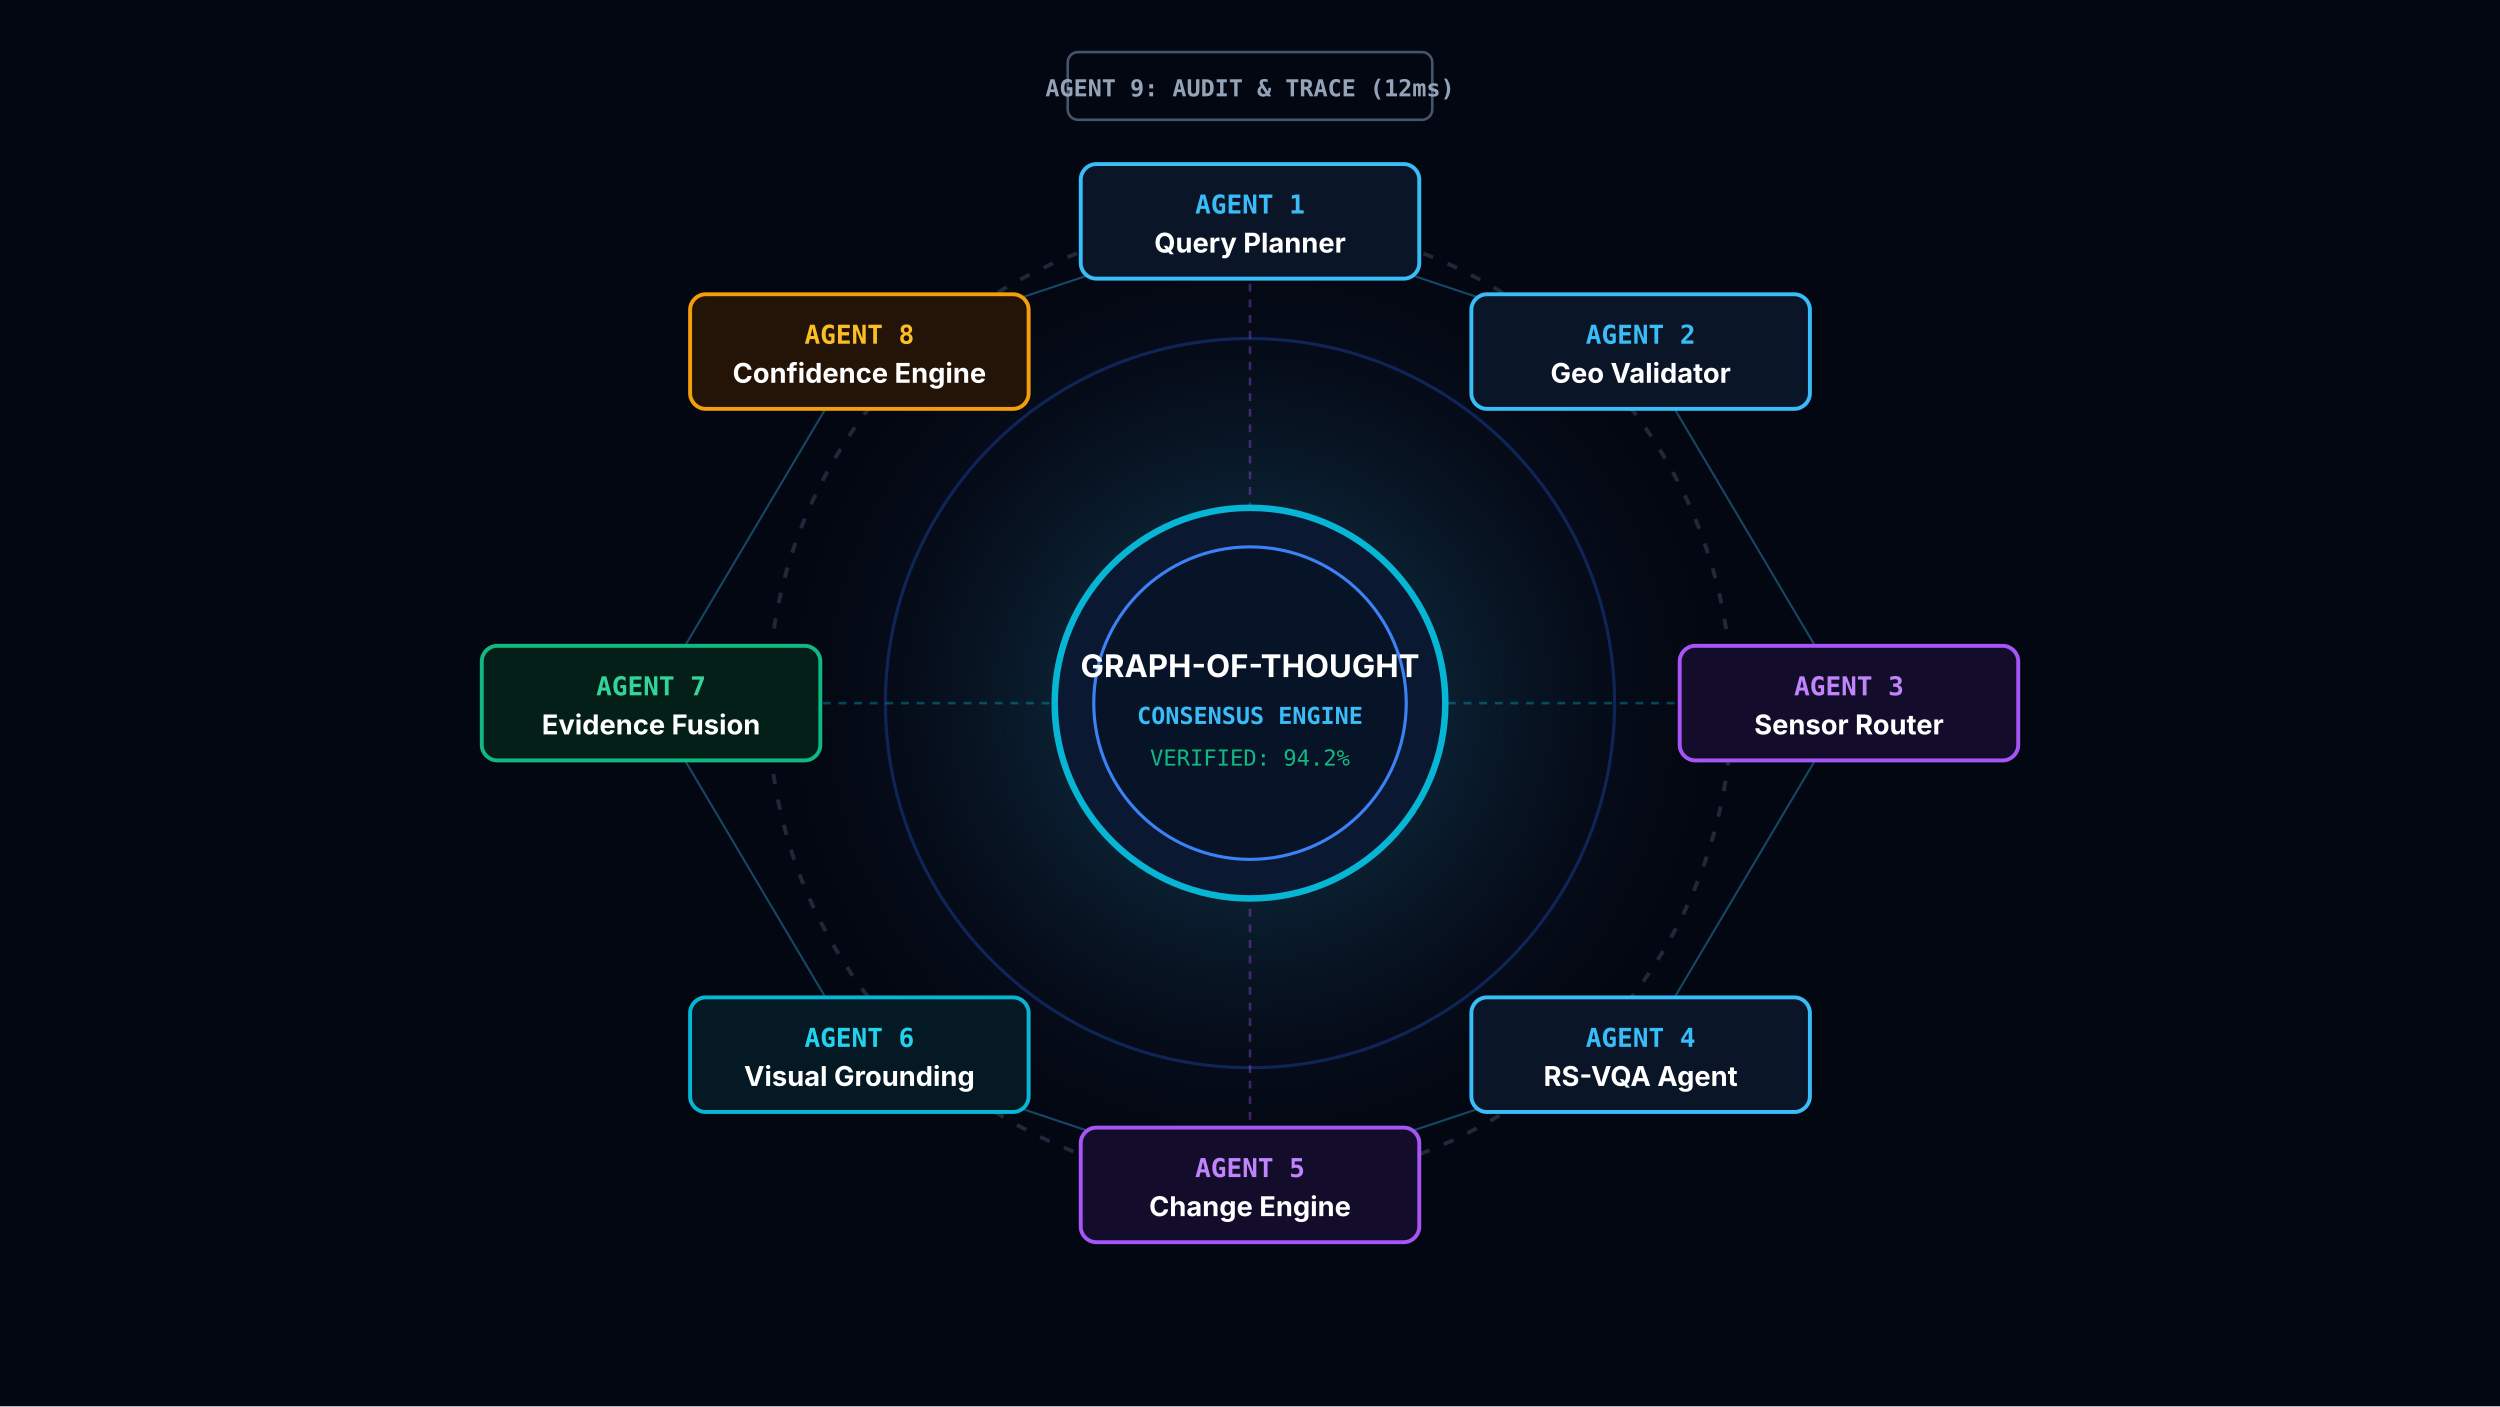
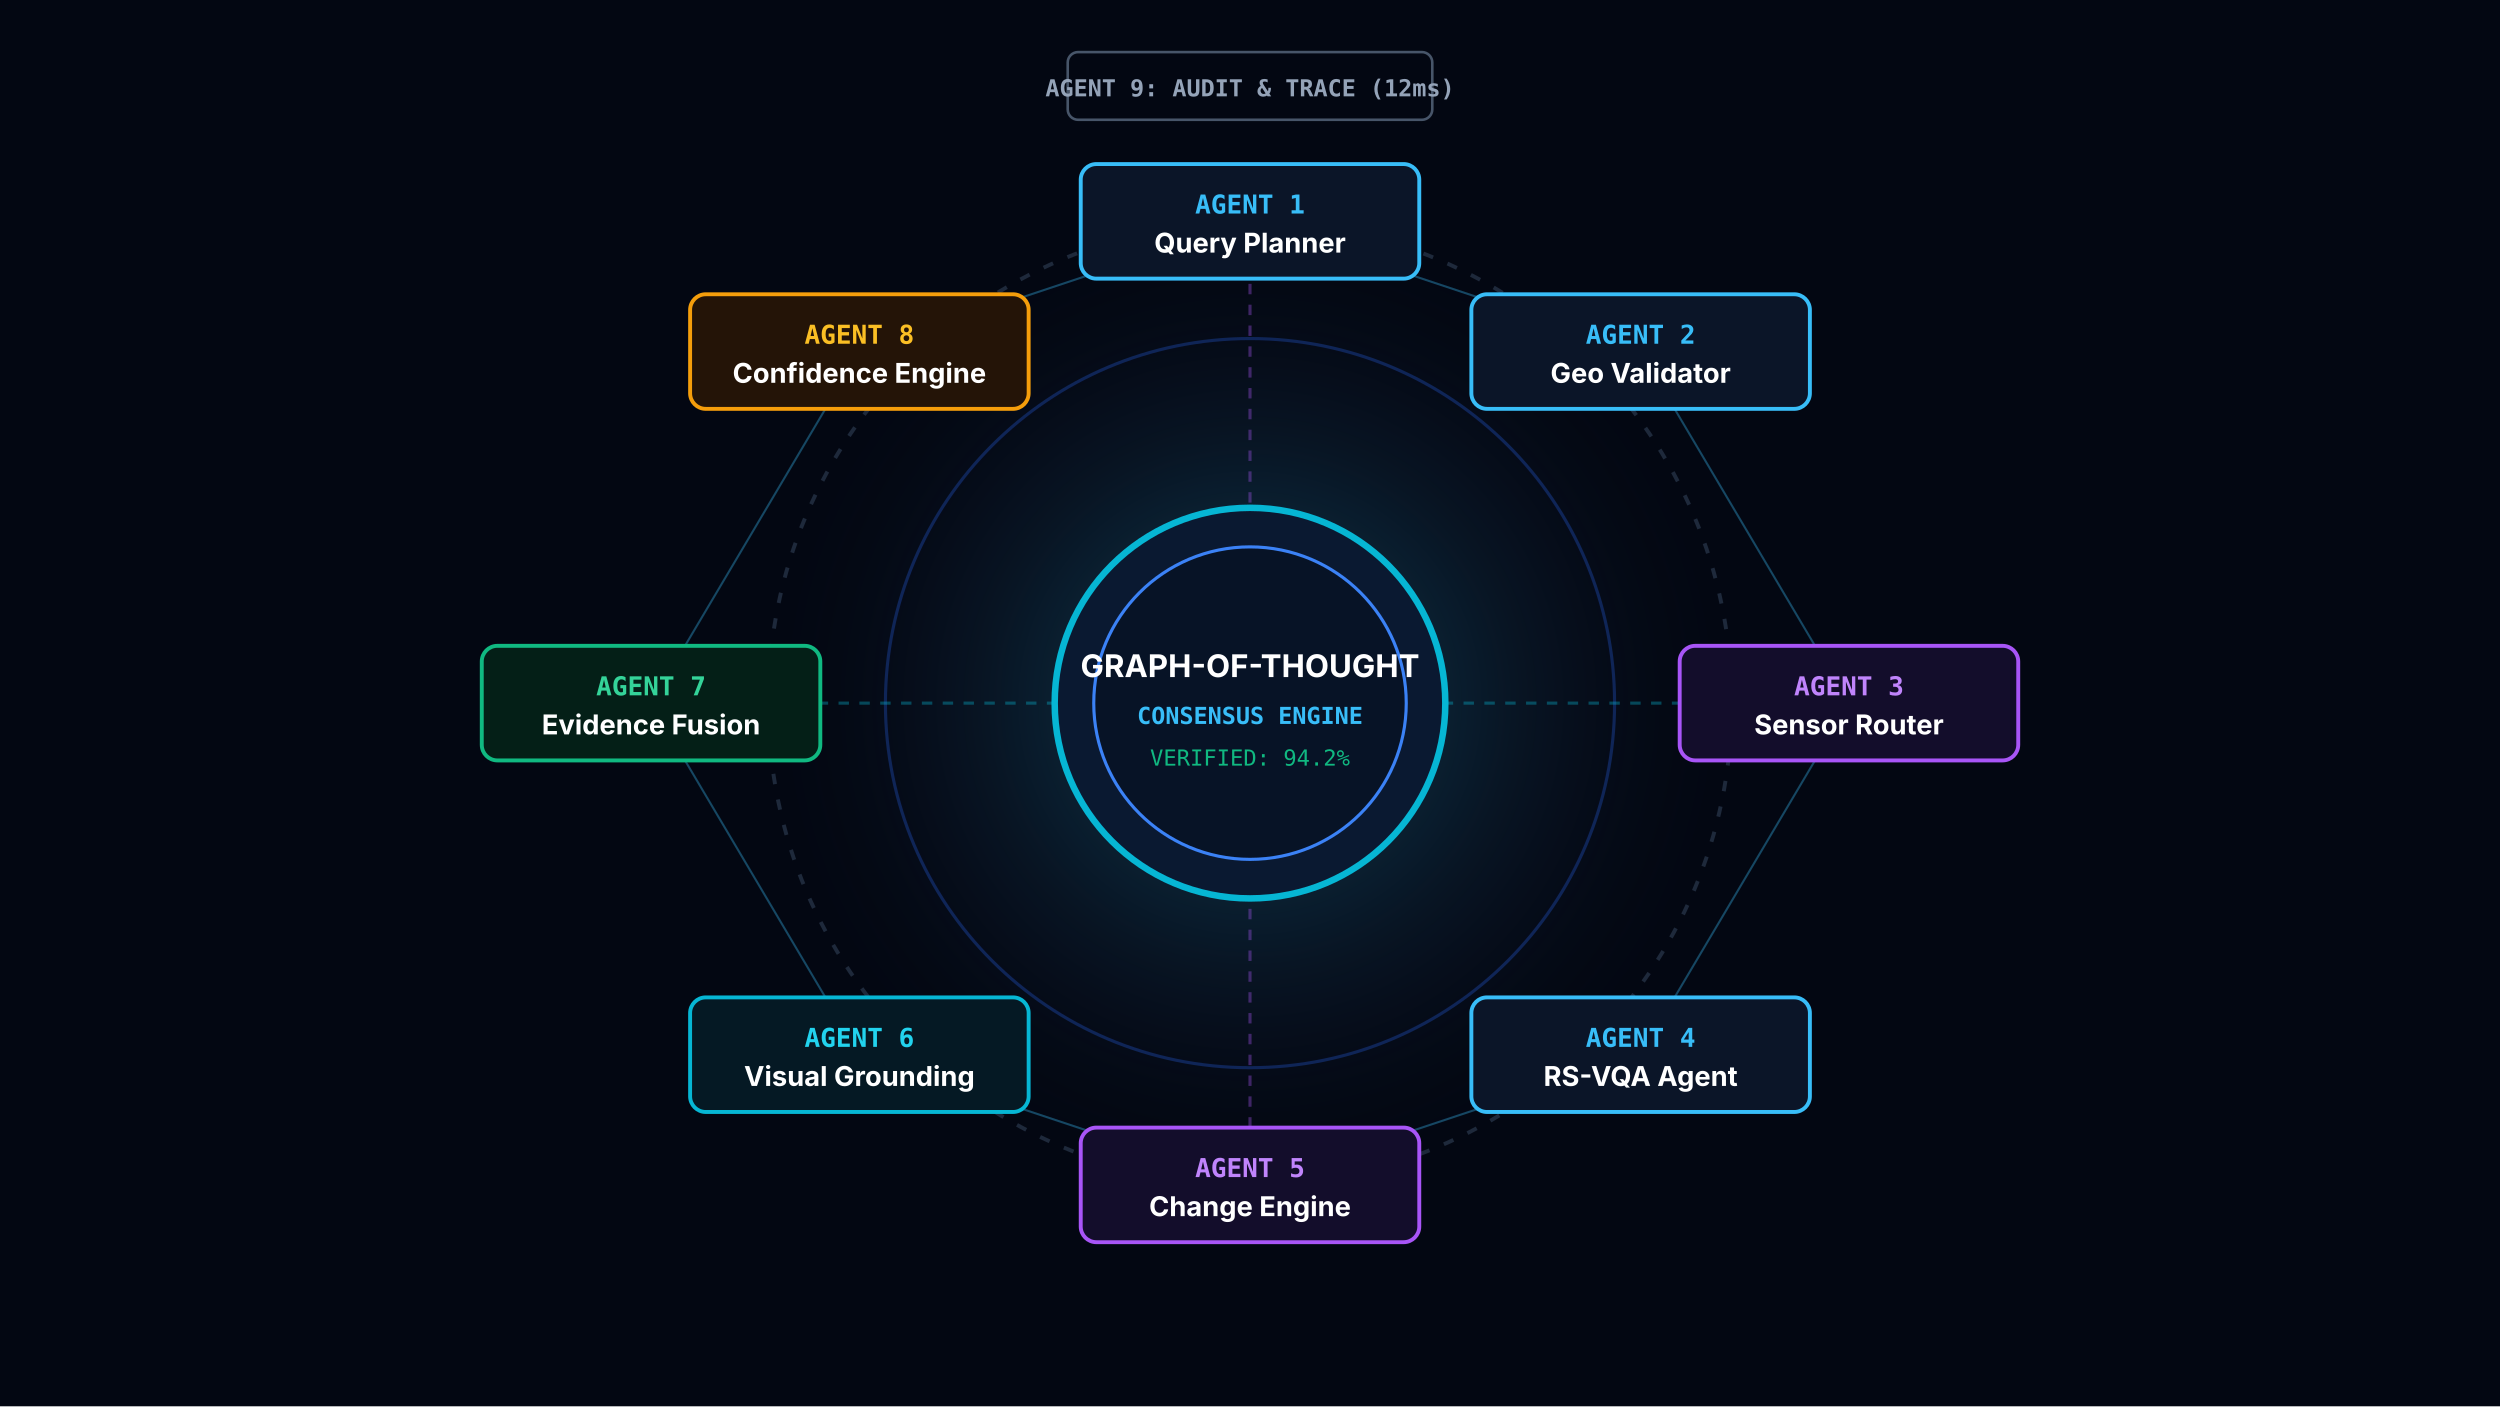
<svg xmlns="http://www.w3.org/2000/svg" viewBox="0 0 960 540" width="100%" height="100%">
  <defs>
    <radialGradient id="councilGlow" cx="50%" cy="50%" r="50%">
      <stop offset="0%" stop-color="#38BDF8" stop-opacity="0.35" />
      <stop offset="80%" stop-color="#0F172A" stop-opacity="0" />
    </radialGradient>
  </defs>
  <style>
    @keyframes ringRotate { from { transform: rotate(0deg); } to { transform: rotate(360deg); } }
-     @keyframes pulseCore { 0%, 100% { transform: scale(1); } 50% { transform: scale(1.08); } }
-     .rotator { transform-origin: 480px 270px; animation: ringRotate 60s linear infinite; }
-     .core-pulse { transform-origin: 480px 270px; animation: pulseCore 3s ease-in-out infinite; }
+     @keyframes pulseCore { 0%, 100% { transform: scale(1); } 50% { transform: scale(1.06); } }
+     @keyframes chatterFlow { to { stroke-dashoffset: -36; } }
+     .rotator { transform-origin: 480px 270px; transform-box: view-box; animation: ringRotate 60s linear infinite; will-change: transform; }
+     .core-pulse { transform-origin: 480px 270px; transform-box: view-box; animation: pulseCore 3s ease-in-out infinite; will-change: transform; }
+     .chatter-anim { stroke-dasharray: 4, 4; animation: chatterFlow 2s linear infinite; }
    .font-sans { font-family: 'Space Grotesk', -apple-system, sans-serif; }
    .font-mono { font-family: 'JetBrains Mono', monospace; }
  </style>
  <rect width="960" height="540" fill="#030712" />
  <circle cx="480" cy="270" r="230" fill="url(#councilGlow)" />
  <circle cx="480" cy="270" r="185" fill="none" stroke="#1E293B" stroke-width="1.5" stroke-dasharray="4,6" />
  <circle cx="480" cy="270" r="140" fill="none" stroke="#0F2557" stroke-width="1.2" />
  <g stroke="#38BDF8" stroke-width="0.8" opacity="0.35">
    <line x1="480" y1="85" x2="330" y2="135" />
    <line x1="330" y1="135" x2="250" y2="270" />
    <line x1="250" y1="270" x2="330" y2="405" />
    <line x1="330" y1="405" x2="480" y2="455" />
    <line x1="480" y1="455" x2="630" y2="405" />
    <line x1="630" y1="405" x2="710" y2="270" />
    <line x1="710" y1="270" x2="630" y2="135" />
    <line x1="630" y1="135" x2="480" y2="85" />
-     <line x1="480" y1="85" x2="480" y2="455" stroke="#A855F7" stroke-width="1" stroke-dasharray="3,3" />
-     <line x1="250" y1="270" x2="710" y2="270" stroke="#06B6D4" stroke-width="1" stroke-dasharray="3,3" />
+     <line x1="480" y1="85" x2="480" y2="455" stroke="#A855F7" stroke-width="1.2" class="chatter-anim" />
+     <line x1="250" y1="270" x2="710" y2="270" stroke="#06B6D4" stroke-width="1.2" class="chatter-anim" />
  </g>
  <g class="core-pulse">
    <circle cx="480" cy="270" r="75" fill="#0A1931" stroke="#06B6D4" stroke-width="2.5" />
    <circle cx="480" cy="270" r="60" fill="#071326" stroke="#3B82F6" stroke-width="1.2" />
    <text x="480" y="260" text-anchor="middle" fill="#FFFFFF" font-size="12" font-weight="bold" class="font-sans">
      GRAPH-OF-THOUGHT
    </text>
    <text x="480" y="278" text-anchor="middle" fill="#38BDF8" font-size="9" font-weight="bold" class="font-mono">
      CONSENSUS ENGINE
    </text>
    <text x="480" y="294" text-anchor="middle" fill="#10B981" font-size="8.5" class="font-mono">
      VERIFIED: 94.2%
    </text>
  </g>
  <g transform="translate(480, 85)">
    <rect x="-65" y="-22" width="130" height="44" rx="6" fill="#0B1528" stroke="#38BDF8" stroke-width="1.5" />
    <text x="0" y="-3" text-anchor="middle" fill="#38BDF8" font-size="10" font-weight="bold" class="font-mono">AGENT 1</text>
    <text x="0" y="12" text-anchor="middle" fill="#FFFFFF" font-size="10.5" font-weight="bold" class="font-sans">Query Planner</text>
  </g>
  <g transform="translate(630, 135)">
    <rect x="-65" y="-22" width="130" height="44" rx="6" fill="#0B1528" stroke="#38BDF8" stroke-width="1.5" />
    <text x="0" y="-3" text-anchor="middle" fill="#38BDF8" font-size="10" font-weight="bold" class="font-mono">AGENT 2</text>
    <text x="0" y="12" text-anchor="middle" fill="#FFFFFF" font-size="10.5" font-weight="bold" class="font-sans">Geo Validator</text>
  </g>
  <g transform="translate(710, 270)">
    <rect x="-65" y="-22" width="130" height="44" rx="6" fill="#130D2B" stroke="#A855F7" stroke-width="1.5" />
    <text x="0" y="-3" text-anchor="middle" fill="#C084FC" font-size="10" font-weight="bold" class="font-mono">AGENT 3</text>
    <text x="0" y="12" text-anchor="middle" fill="#FFFFFF" font-size="10.5" font-weight="bold" class="font-sans">Sensor Router</text>
  </g>
  <g transform="translate(630, 405)">
    <rect x="-65" y="-22" width="130" height="44" rx="6" fill="#0B1528" stroke="#38BDF8" stroke-width="1.5" />
    <text x="0" y="-3" text-anchor="middle" fill="#38BDF8" font-size="10" font-weight="bold" class="font-mono">AGENT 4</text>
    <text x="0" y="12" text-anchor="middle" fill="#FFFFFF" font-size="10.5" font-weight="bold" class="font-sans">RS-VQA Agent</text>
  </g>
  <g transform="translate(480, 455)">
    <rect x="-65" y="-22" width="130" height="44" rx="6" fill="#130D2B" stroke="#A855F7" stroke-width="1.5" />
    <text x="0" y="-3" text-anchor="middle" fill="#C084FC" font-size="10" font-weight="bold" class="font-mono">AGENT 5</text>
    <text x="0" y="12" text-anchor="middle" fill="#FFFFFF" font-size="10.5" font-weight="bold" class="font-sans">Change Engine</text>
  </g>
  <g transform="translate(330, 405)">
    <rect x="-65" y="-22" width="130" height="44" rx="6" fill="#051924" stroke="#06B6D4" stroke-width="1.5" />
    <text x="0" y="-3" text-anchor="middle" fill="#22D3EE" font-size="10" font-weight="bold" class="font-mono">AGENT 6</text>
    <text x="0" y="12" text-anchor="middle" fill="#FFFFFF" font-size="10.5" font-weight="bold" class="font-sans">Visual Grounding</text>
  </g>
  <g transform="translate(250, 270)">
    <rect x="-65" y="-22" width="130" height="44" rx="6" fill="#041F17" stroke="#10B981" stroke-width="1.5" />
    <text x="0" y="-3" text-anchor="middle" fill="#34D399" font-size="10" font-weight="bold" class="font-mono">AGENT 7</text>
    <text x="0" y="12" text-anchor="middle" fill="#FFFFFF" font-size="10.5" font-weight="bold" class="font-sans">Evidence Fusion</text>
  </g>
  <g transform="translate(330, 135)">
    <rect x="-65" y="-22" width="130" height="44" rx="6" fill="#241407" stroke="#F59E0B" stroke-width="1.5" />
    <text x="0" y="-3" text-anchor="middle" fill="#FBBF24" font-size="10" font-weight="bold" class="font-mono">AGENT 8</text>
    <text x="0" y="12" text-anchor="middle" fill="#FFFFFF" font-size="10.5" font-weight="bold" class="font-sans">Confidence Engine</text>
  </g>
  <g transform="translate(480, 20)">
    <rect x="-70" y="0" width="140" height="26" rx="4" fill="#030712" stroke="#475569" stroke-width="1" />
    <text x="0" y="17" text-anchor="middle" fill="#94A3B8" font-size="9" font-weight="bold" class="font-mono">
      AGENT 9: AUDIT &amp; TRACE (12ms)
    </text>
  </g>
</svg>
